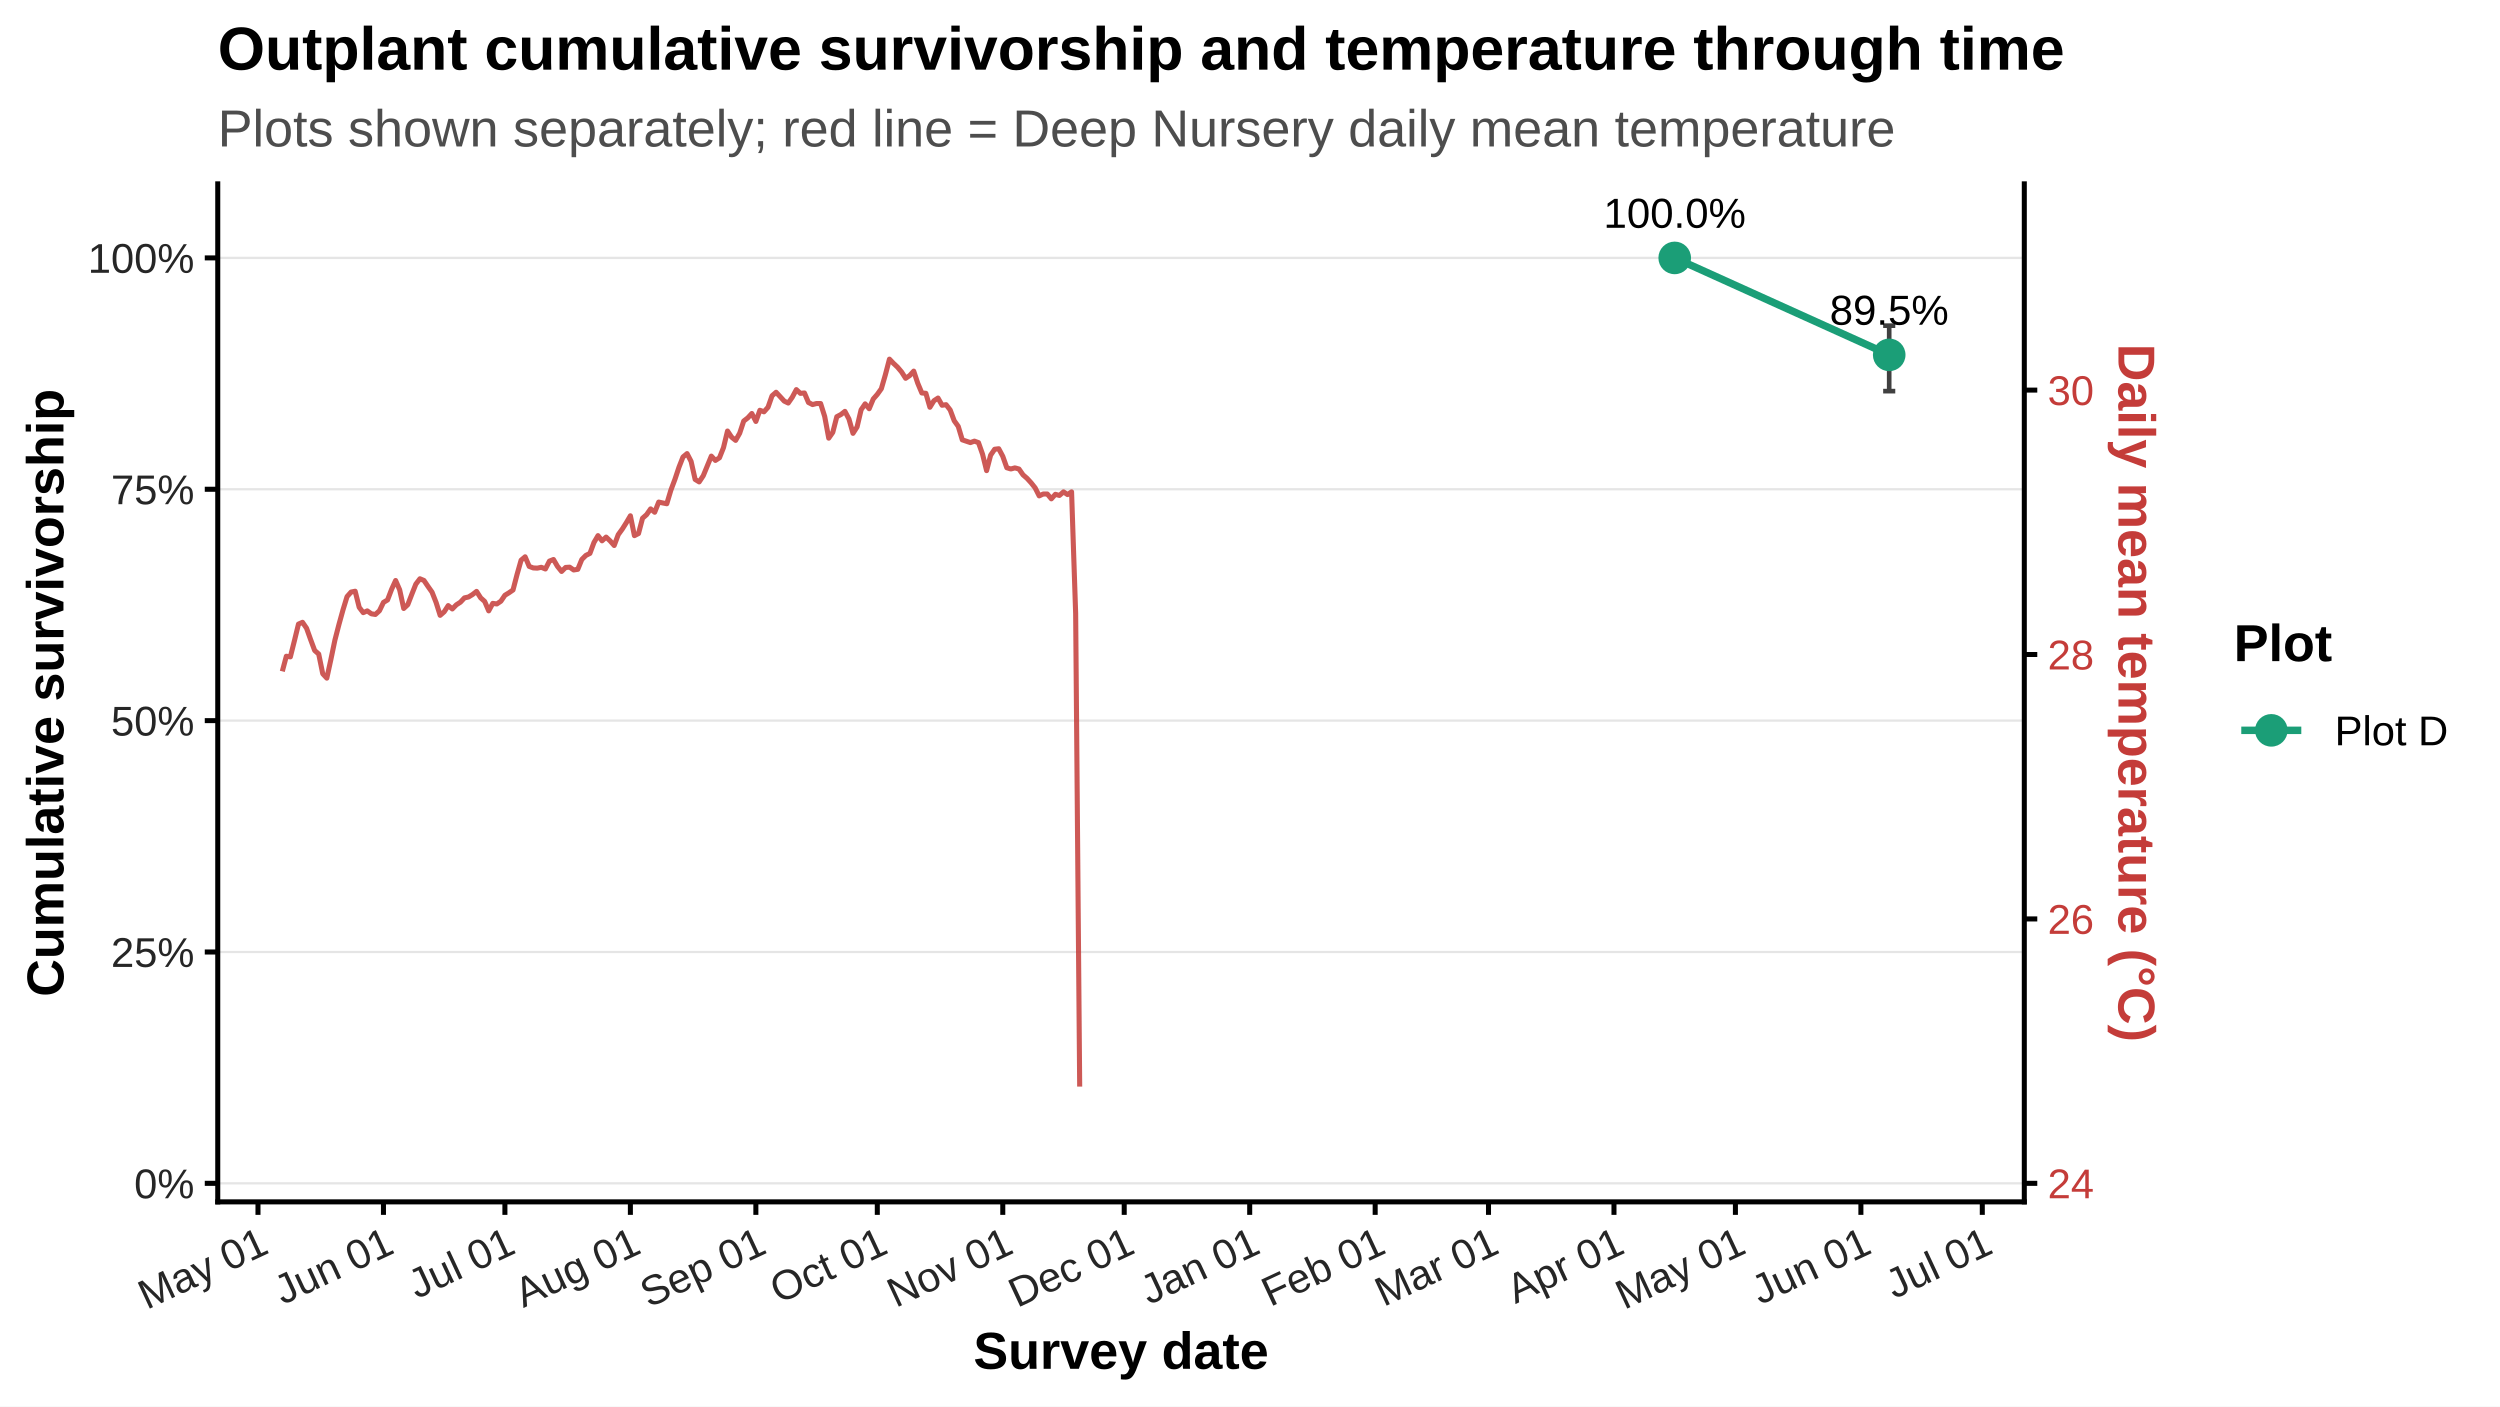
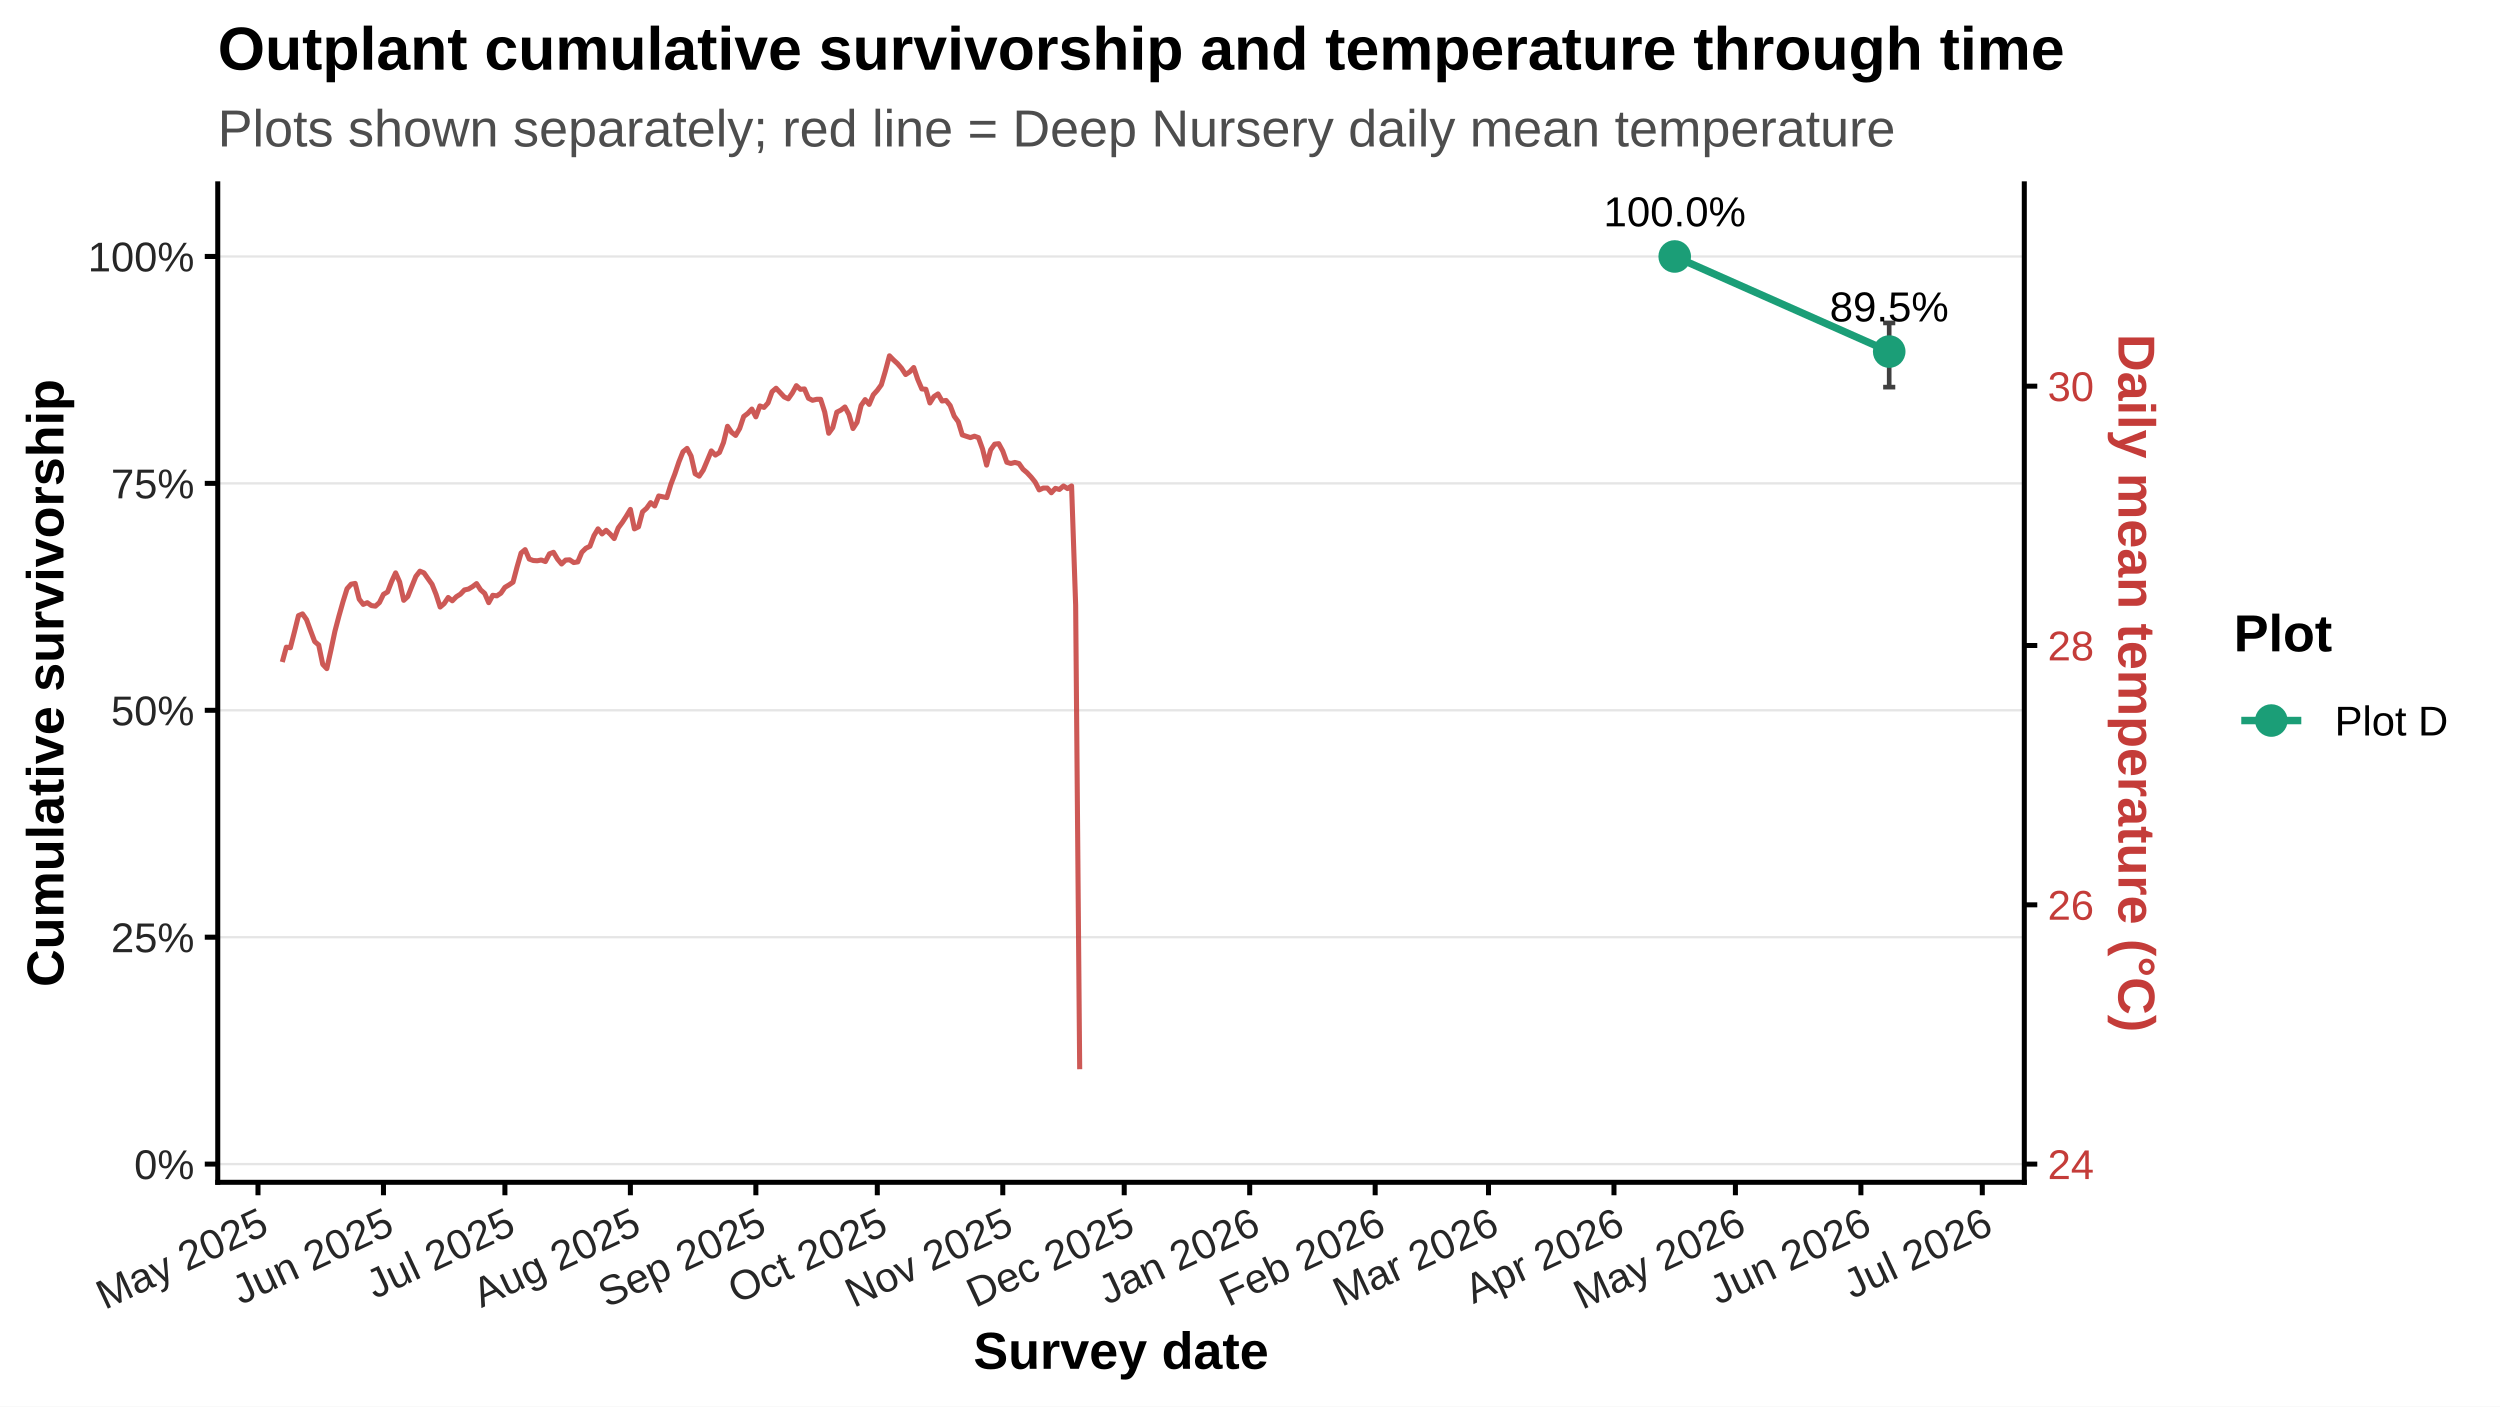
<svg xmlns="http://www.w3.org/2000/svg" class="svglite" width="576.00pt" height="324.00pt" viewBox="0 0 576.00 324.00">
  <defs>
    <style type="text/css">
    .svglite line, .svglite polyline, .svglite polygon, .svglite path, .svglite rect, .svglite circle {
      fill: none;
      stroke: #000000;
      stroke-linecap: round;
      stroke-linejoin: round;
      stroke-miterlimit: 10.00;
    }
    .svglite text {
      white-space: pre;
    }
  </style>
  </defs>
  <rect width="100%" height="100%" style="stroke: none; fill: #FFFFFF;" />
  <defs>
    <clipPath id="cpMC4wMHw1NzYuMDB8MC4wMHwzMjQuMDA=">
      <rect x="0.00" y="0.00" width="576.00" height="324.00" />
    </clipPath>
  </defs>
  <g clip-path="url(#cpMC4wMHw1NzYuMDB8MC4wMHwzMjQuMDA=)">
    <rect x="-0" y="0.00" width="576.00" height="324.00" style="stroke-width: 1.16; stroke: #FFFFFF; fill: #FFFFFF;" />
  </g>
  <defs>
-     <clipPath id="cpNTAuMTd8NDY2LjQwfDQyLjM2fDI3Ni45MQ==">
-       <rect x="50.17" y="42.36" width="416.23" height="234.54" />
+     <clipPath id="cpNTAuMTd8NDY2LjQwfDQyLjM2fDI3Mi40MA==">
+       <rect x="50.17" y="42.36" width="416.23" height="230.03" />
    </clipPath>
  </defs>
-   <g clip-path="url(#cpNTAuMTd8NDY2LjQwfDQyLjM2fDI3Ni45MQ==)">
-     <rect x="50.17" y="42.36" width="416.23" height="234.54" style="stroke-width: 1.16; stroke: none; fill: #FFFFFF;" />
-     <polyline points="50.17,272.64 466.40,272.64 " style="stroke-width: 0.53; stroke: #E5E5E5; stroke-linecap: butt;" />
-     <polyline points="50.17,219.34 466.40,219.34 " style="stroke-width: 0.53; stroke: #E5E5E5; stroke-linecap: butt;" />
-     <polyline points="50.17,166.03 466.40,166.03 " style="stroke-width: 0.53; stroke: #E5E5E5; stroke-linecap: butt;" />
-     <polyline points="50.17,112.73 466.40,112.73 " style="stroke-width: 0.53; stroke: #E5E5E5; stroke-linecap: butt;" />
-     <polyline points="50.17,59.42 466.40,59.42 " style="stroke-width: 0.53; stroke: #E5E5E5; stroke-linecap: butt;" />
-     <polyline points="65.04,154.69 65.97,151.20 66.90,151.34 67.84,147.60 68.77,143.79 69.70,143.38 70.63,144.74 71.57,147.37 72.50,149.87 73.43,150.69 74.36,155.24 75.30,156.24 76.23,151.97 77.16,147.49 78.09,143.89 79.03,140.50 79.96,137.46 80.89,136.41 81.83,136.22 82.76,139.93 83.69,141.15 84.62,140.75 85.56,141.42 86.49,141.57 87.42,140.72 88.35,138.79 89.29,138.23 90.22,135.79 91.15,133.75 92.08,135.89 93.02,140.19 93.95,139.32 94.88,136.92 95.81,134.58 96.75,133.35 97.68,133.74 98.61,135.11 99.54,136.43 100.48,138.82 101.41,141.77 102.34,140.96 103.27,139.53 104.21,140.30 105.14,139.35 106.07,138.75 107.01,137.75 107.94,137.55 108.87,136.98 109.80,136.26 110.74,137.74 111.67,138.57 112.60,140.74 113.53,139.02 114.47,139.15 115.40,138.52 116.33,137.15 117.26,136.58 118.20,135.93 119.13,132.35 120.06,129.07 120.99,128.29 121.93,130.50 122.86,130.85 123.79,130.90 124.72,130.71 125.66,131.09 126.59,129.28 127.52,128.91 128.45,130.50 129.39,131.66 130.32,130.74 131.25,130.68 132.18,131.32 133.12,131.17 134.05,128.90 134.98,127.97 135.92,127.50 136.85,124.99 137.78,123.41 138.71,124.60 139.65,123.75 140.58,124.63 141.51,125.68 142.44,123.19 143.38,121.89 144.31,120.42 145.24,118.84 146.17,123.41 147.11,122.93 148.04,119.40 148.97,118.58 149.90,117.25 150.84,118.02 151.77,115.68 152.70,115.88 153.63,116.06 154.57,112.93 155.50,110.45 156.43,107.66 157.36,105.29 158.30,104.51 159.23,106.31 160.16,110.46 161.09,111.03 162.03,109.61 162.96,107.35 163.89,105.09 164.83,106.08 165.76,105.48 166.69,103.14 167.62,99.31 168.56,100.72 169.49,101.46 170.42,99.82 171.35,97.01 172.29,96.28 173.22,95.27 174.15,97.10 175.08,94.53 176.02,94.88 176.95,93.83 177.88,91.19 178.81,90.38 179.75,91.39 180.68,92.41 181.61,92.86 182.54,91.52 183.48,89.77 184.41,90.63 185.34,90.54 186.27,92.73 187.21,93.21 188.14,92.97 189.07,92.98 190.01,95.96 190.94,100.95 191.87,99.62 192.80,96.01 193.74,95.51 194.67,94.78 195.60,96.54 196.53,99.84 197.47,98.37 198.40,94.41 199.33,93.05 200.26,94.17 201.20,91.92 202.13,90.86 203.06,89.56 203.99,86.34 204.93,82.75 205.86,83.72 206.79,84.59 207.72,85.69 208.66,87.16 209.59,86.53 210.52,85.51 211.45,88.30 212.39,90.54 213.32,90.62 214.25,93.83 215.18,92.33 216.12,91.71 217.05,93.37 217.98,93.24 218.92,94.45 219.85,96.94 220.78,98.24 221.71,101.34 222.65,101.66 223.58,101.97 224.51,101.64 225.44,101.98 226.38,104.65 227.31,108.43 228.24,104.87 229.17,103.51 230.11,103.39 231.04,105.14 231.97,107.77 232.90,108.05 233.84,107.80 234.77,108.06 235.70,109.40 236.63,110.21 237.57,111.24 238.50,112.41 239.43,114.25 240.36,113.82 241.30,113.82 242.23,114.93 243.16,113.89 244.09,114.15 245.03,113.33 245.96,113.95 246.89,113.33 247.83,141.36 248.76,250.35 " style="stroke-width: 1.17; stroke: #C43C39; stroke-opacity: 0.85; stroke-linecap: butt;" />
-     <polyline points="384.45,59.42 387.25,59.42 " style="stroke-width: 1.07; stroke: #404040; stroke-linecap: butt;" />
-     <polyline points="385.85,59.42 385.85,61.90 " style="stroke-width: 1.07; stroke: #404040; stroke-linecap: butt;" />
-     <polyline points="384.45,61.90 387.25,61.90 " style="stroke-width: 1.07; stroke: #404040; stroke-linecap: butt;" />
-     <polyline points="433.88,75.03 436.67,75.03 " style="stroke-width: 1.07; stroke: #404040; stroke-linecap: butt;" />
-     <polyline points="435.27,75.03 435.27,90.12 " style="stroke-width: 1.07; stroke: #404040; stroke-linecap: butt;" />
-     <polyline points="433.88,90.12 436.67,90.12 " style="stroke-width: 1.07; stroke: #404040; stroke-linecap: butt;" />
-     <polyline points="385.85,59.42 435.27,81.76 " style="stroke-width: 1.71; stroke: #1B9E77; stroke-linecap: butt;" />
-     <circle cx="385.85" cy="59.42" r="3.37" style="stroke-width: 0.77; stroke: #1B9E77; fill: #1B9E77;" />
-     <circle cx="435.27" cy="81.76" r="3.37" style="stroke-width: 0.77; stroke: #1B9E77; fill: #1B9E77;" />
-     <text x="385.85" y="52.48" text-anchor="middle" style="font-size: 9.67px; font-family: &quot;Arial&quot;;" textLength="32.80px" lengthAdjust="spacingAndGlyphs">100.0%</text>
-     <text x="435.27" y="74.82" text-anchor="middle" style="font-size: 9.67px; font-family: &quot;Arial&quot;;" textLength="27.42px" lengthAdjust="spacingAndGlyphs">89.5%</text>
+   <g clip-path="url(#cpNTAuMTd8NDY2LjQwfDQyLjM2fDI3Mi40MA==)">
+     <rect x="50.17" y="42.36" width="416.23" height="230.03" style="stroke-width: 1.16; stroke: none; fill: #FFFFFF;" />
+     <polyline points="50.17,268.21 466.40,268.21 " style="stroke-width: 0.53; stroke: #E5E5E5; stroke-linecap: butt;" />
+     <polyline points="50.17,215.93 466.40,215.93 " style="stroke-width: 0.53; stroke: #E5E5E5; stroke-linecap: butt;" />
+     <polyline points="50.17,163.65 466.40,163.65 " style="stroke-width: 0.53; stroke: #E5E5E5; stroke-linecap: butt;" />
+     <polyline points="50.17,111.37 466.40,111.37 " style="stroke-width: 0.53; stroke: #E5E5E5; stroke-linecap: butt;" />
+     <polyline points="50.17,59.09 466.40,59.09 " style="stroke-width: 0.53; stroke: #E5E5E5; stroke-linecap: butt;" />
+     <polyline points="65.04,152.53 65.97,149.11 66.90,149.24 67.84,145.58 68.77,141.84 69.70,141.44 70.63,142.77 71.57,145.35 72.50,147.81 73.43,148.60 74.36,153.07 75.30,154.05 76.23,149.86 77.16,145.47 78.09,141.94 79.03,138.62 79.96,135.64 80.89,134.60 81.83,134.42 82.76,138.05 83.69,139.25 84.62,138.86 85.56,139.52 86.49,139.66 87.42,138.83 88.35,136.93 89.29,136.39 90.22,134.00 91.15,131.99 92.08,134.09 93.02,138.31 93.95,137.45 94.88,135.11 95.81,132.81 96.75,131.60 97.68,131.99 98.61,133.32 99.54,134.62 100.48,136.97 101.41,139.86 102.34,139.06 103.27,137.66 104.21,138.42 105.14,137.48 106.07,136.90 107.01,135.92 107.94,135.72 108.87,135.16 109.80,134.46 110.74,135.91 111.67,136.72 112.60,138.85 113.53,137.16 114.47,137.28 115.40,136.67 116.33,135.32 117.26,134.77 118.20,134.13 119.13,130.62 120.06,127.41 120.99,126.64 121.93,128.80 122.86,129.14 123.79,129.20 124.72,129.02 125.66,129.38 126.59,127.61 127.52,127.25 128.45,128.81 129.39,129.94 130.32,129.04 131.25,128.98 132.18,129.61 133.12,129.46 134.05,127.24 134.98,126.32 135.92,125.86 136.85,123.40 137.78,121.85 138.71,123.02 139.65,122.18 140.58,123.04 141.51,124.08 142.44,121.63 143.38,120.36 144.31,118.92 145.24,117.37 146.17,121.85 147.11,121.38 148.04,117.92 148.97,117.11 149.90,115.81 150.84,116.57 151.77,114.27 152.70,114.46 153.63,114.64 154.57,111.58 155.50,109.14 156.43,106.40 157.36,104.08 158.30,103.31 159.23,105.08 160.16,109.15 161.09,109.71 162.03,108.31 162.96,106.11 163.89,103.89 164.83,104.85 165.76,104.26 166.69,101.97 167.62,98.22 168.56,99.60 169.49,100.32 170.42,98.72 171.35,95.96 172.29,95.25 173.22,94.25 174.15,96.04 175.08,93.53 176.02,93.87 176.95,92.84 177.88,90.25 178.81,89.45 179.75,90.45 180.68,91.45 181.61,91.89 182.54,90.57 183.48,88.86 184.41,89.70 185.34,89.61 186.27,91.76 187.21,92.23 188.14,92.00 189.07,92.00 190.01,94.93 190.94,99.82 191.87,98.52 192.80,94.97 193.74,94.49 194.67,93.77 195.60,95.50 196.53,98.73 197.47,97.29 198.40,93.41 199.33,92.07 200.26,93.17 201.20,90.96 202.13,89.93 203.06,88.65 203.99,85.49 204.93,81.98 205.86,82.93 206.79,83.78 207.72,84.85 208.66,86.29 209.59,85.68 210.52,84.68 211.45,87.42 212.39,89.61 213.32,89.69 214.25,92.84 215.18,91.37 216.12,90.76 217.05,92.39 217.98,92.26 218.92,93.44 219.85,95.89 220.78,97.16 221.71,100.20 222.65,100.52 223.58,100.82 224.51,100.50 225.44,100.83 226.38,103.45 227.31,107.16 228.24,103.66 229.17,102.34 230.11,102.22 231.04,103.93 231.97,106.51 232.90,106.79 233.84,106.54 234.77,106.80 235.70,108.12 236.63,108.91 237.57,109.92 238.50,111.07 239.43,112.87 240.36,112.45 241.30,112.45 242.23,113.53 243.16,112.52 244.09,112.77 245.03,111.97 245.96,112.57 246.89,111.96 247.83,139.45 248.76,246.35 " style="stroke-width: 1.17; stroke: #C43C39; stroke-opacity: 0.85; stroke-linecap: butt;" />
+     <polyline points="384.45,59.09 387.25,59.09 " style="stroke-width: 1.07; stroke: #404040; stroke-linecap: butt;" />
+     <polyline points="385.85,59.09 385.85,61.53 " style="stroke-width: 1.07; stroke: #404040; stroke-linecap: butt;" />
+     <polyline points="384.45,61.53 387.25,61.53 " style="stroke-width: 1.07; stroke: #404040; stroke-linecap: butt;" />
+     <polyline points="433.88,74.40 436.67,74.40 " style="stroke-width: 1.07; stroke: #404040; stroke-linecap: butt;" />
+     <polyline points="435.27,74.40 435.27,89.20 " style="stroke-width: 1.07; stroke: #404040; stroke-linecap: butt;" />
+     <polyline points="433.88,89.20 436.67,89.20 " style="stroke-width: 1.07; stroke: #404040; stroke-linecap: butt;" />
+     <polyline points="385.85,59.09 435.27,81.00 " style="stroke-width: 1.71; stroke: #1B9E77; stroke-linecap: butt;" />
+     <circle cx="385.85" cy="59.09" r="3.37" style="stroke-width: 0.77; stroke: #1B9E77; fill: #1B9E77;" />
+     <circle cx="435.27" cy="81.00" r="3.37" style="stroke-width: 0.77; stroke: #1B9E77; fill: #1B9E77;" />
+     <text x="385.85" y="52.15" text-anchor="middle" style="font-size: 9.67px; font-family: &quot;Arial&quot;;" textLength="32.80px" lengthAdjust="spacingAndGlyphs">100.0%</text>
+     <text x="435.27" y="74.06" text-anchor="middle" style="font-size: 9.67px; font-family: &quot;Arial&quot;;" textLength="27.42px" lengthAdjust="spacingAndGlyphs">89.5%</text>
  </g>
  <g clip-path="url(#cpMC4wMHw1NzYuMDB8MC4wMHwzMjQuMDA=)">
-     <polyline points="50.17,276.91 50.17,42.36 " style="stroke-width: 1.16; stroke-linecap: square;" />
-     <text x="44.79" y="276.08" text-anchor="end" style="font-size: 9.60px;fill: #262626; font-family: &quot;Arial&quot;;" textLength="13.87px" lengthAdjust="spacingAndGlyphs">0%</text>
-     <text x="44.79" y="222.78" text-anchor="end" style="font-size: 9.60px;fill: #262626; font-family: &quot;Arial&quot;;" textLength="19.20px" lengthAdjust="spacingAndGlyphs">25%</text>
-     <text x="44.79" y="169.47" text-anchor="end" style="font-size: 9.60px;fill: #262626; font-family: &quot;Arial&quot;;" textLength="19.20px" lengthAdjust="spacingAndGlyphs">50%</text>
-     <text x="44.79" y="116.17" text-anchor="end" style="font-size: 9.60px;fill: #262626; font-family: &quot;Arial&quot;;" textLength="19.20px" lengthAdjust="spacingAndGlyphs">75%</text>
-     <text x="44.79" y="62.86" text-anchor="end" style="font-size: 9.60px;fill: #262626; font-family: &quot;Arial&quot;;" textLength="24.54px" lengthAdjust="spacingAndGlyphs">100%</text>
-     <polyline points="47.18,272.64 50.17,272.64 " style="stroke-width: 1.16; stroke-linecap: butt;" />
-     <polyline points="47.18,219.34 50.17,219.34 " style="stroke-width: 1.16; stroke-linecap: butt;" />
-     <polyline points="47.18,166.03 50.17,166.03 " style="stroke-width: 1.16; stroke-linecap: butt;" />
-     <polyline points="47.18,112.73 50.17,112.73 " style="stroke-width: 1.16; stroke-linecap: butt;" />
-     <polyline points="47.18,59.42 50.17,59.42 " style="stroke-width: 1.16; stroke-linecap: butt;" />
-     <polyline points="466.40,276.91 466.40,42.36 " style="stroke-width: 1.16; stroke-linecap: square;" />
-     <polyline points="469.39,272.64 466.40,272.64 " style="stroke-width: 1.16; stroke-linecap: butt;" />
-     <polyline points="469.39,211.72 466.40,211.72 " style="stroke-width: 1.16; stroke-linecap: butt;" />
-     <polyline points="469.39,150.80 466.40,150.80 " style="stroke-width: 1.16; stroke-linecap: butt;" />
-     <polyline points="469.39,89.88 466.40,89.88 " style="stroke-width: 1.16; stroke-linecap: butt;" />
-     <text x="471.78" y="276.08" style="font-size: 9.60px;fill: #C43C39; font-family: &quot;Arial&quot;;" textLength="10.67px" lengthAdjust="spacingAndGlyphs">24</text>
-     <text x="471.78" y="215.16" style="font-size: 9.60px;fill: #C43C39; font-family: &quot;Arial&quot;;" textLength="10.67px" lengthAdjust="spacingAndGlyphs">26</text>
-     <text x="471.78" y="154.24" style="font-size: 9.60px;fill: #C43C39; font-family: &quot;Arial&quot;;" textLength="10.67px" lengthAdjust="spacingAndGlyphs">28</text>
-     <text x="471.78" y="93.32" style="font-size: 9.60px;fill: #C43C39; font-family: &quot;Arial&quot;;" textLength="10.67px" lengthAdjust="spacingAndGlyphs">30</text>
-     <polyline points="50.17,276.91 466.40,276.91 " style="stroke-width: 1.16; stroke-linecap: square;" />
-     <polyline points="59.44,279.90 59.44,276.91 " style="stroke-width: 1.16; stroke-linecap: butt;" />
-     <polyline points="88.35,279.90 88.35,276.91 " style="stroke-width: 1.16; stroke-linecap: butt;" />
-     <polyline points="116.33,279.90 116.33,276.91 " style="stroke-width: 1.16; stroke-linecap: butt;" />
-     <polyline points="145.24,279.90 145.24,276.91 " style="stroke-width: 1.16; stroke-linecap: butt;" />
-     <polyline points="174.15,279.90 174.15,276.91 " style="stroke-width: 1.16; stroke-linecap: butt;" />
-     <polyline points="202.13,279.90 202.13,276.91 " style="stroke-width: 1.16; stroke-linecap: butt;" />
-     <polyline points="231.04,279.90 231.04,276.91 " style="stroke-width: 1.16; stroke-linecap: butt;" />
-     <polyline points="259.02,279.90 259.02,276.91 " style="stroke-width: 1.16; stroke-linecap: butt;" />
-     <polyline points="287.93,279.90 287.93,276.91 " style="stroke-width: 1.16; stroke-linecap: butt;" />
-     <polyline points="316.84,279.90 316.84,276.91 " style="stroke-width: 1.16; stroke-linecap: butt;" />
-     <polyline points="342.95,279.90 342.95,276.91 " style="stroke-width: 1.16; stroke-linecap: butt;" />
-     <polyline points="371.86,279.90 371.86,276.91 " style="stroke-width: 1.16; stroke-linecap: butt;" />
-     <polyline points="399.84,279.90 399.84,276.91 " style="stroke-width: 1.16; stroke-linecap: butt;" />
-     <polyline points="428.75,279.90 428.75,276.91 " style="stroke-width: 1.16; stroke-linecap: butt;" />
-     <polyline points="456.72,279.90 456.72,276.91 " style="stroke-width: 1.16; stroke-linecap: butt;" />
-     <text transform="translate(62.35,288.52) rotate(-25)" text-anchor="end" style="font-size: 9.60px;fill: #262626; font-family: &quot;Arial&quot;;" textLength="31.46px" lengthAdjust="spacingAndGlyphs">May 01</text>
-     <text transform="translate(91.26,288.52) rotate(-25)" text-anchor="end" style="font-size: 9.60px;fill: #262626; font-family: &quot;Arial&quot;;" textLength="28.80px" lengthAdjust="spacingAndGlyphs">Jun 01</text>
-     <text transform="translate(119.24,288.52) rotate(-25)" text-anchor="end" style="font-size: 9.60px;fill: #262626; font-family: &quot;Arial&quot;;" textLength="25.60px" lengthAdjust="spacingAndGlyphs">Jul 01</text>
-     <text transform="translate(148.15,288.52) rotate(-25)" text-anchor="end" style="font-size: 9.60px;fill: #262626; font-family: &quot;Arial&quot;;" textLength="30.41px" lengthAdjust="spacingAndGlyphs">Aug 01</text>
-     <text transform="translate(177.06,288.52) rotate(-25)" text-anchor="end" style="font-size: 9.60px;fill: #262626; font-family: &quot;Arial&quot;;" textLength="30.41px" lengthAdjust="spacingAndGlyphs">Sep 01</text>
-     <text transform="translate(205.04,288.52) rotate(-25)" text-anchor="end" style="font-size: 9.60px;fill: #262626; font-family: &quot;Arial&quot;;" textLength="28.25px" lengthAdjust="spacingAndGlyphs">Oct 01</text>
-     <text transform="translate(233.95,288.52) rotate(-25)" text-anchor="end" style="font-size: 9.60px;fill: #262626; font-family: &quot;Arial&quot;;" textLength="30.39px" lengthAdjust="spacingAndGlyphs">Nov 01</text>
-     <text transform="translate(261.93,288.52) rotate(-25)" text-anchor="end" style="font-size: 9.60px;fill: #262626; font-family: &quot;Arial&quot;;" textLength="30.39px" lengthAdjust="spacingAndGlyphs">Dec 01</text>
-     <text transform="translate(290.84,288.52) rotate(-25)" text-anchor="end" style="font-size: 9.60px;fill: #262626; font-family: &quot;Arial&quot;;" textLength="28.80px" lengthAdjust="spacingAndGlyphs">Jan 01</text>
-     <text transform="translate(319.75,288.52) rotate(-25)" text-anchor="end" style="font-size: 9.60px;fill: #262626; font-family: &quot;Arial&quot;;" textLength="29.87px" lengthAdjust="spacingAndGlyphs">Feb 01</text>
-     <text transform="translate(345.86,288.52) rotate(-25)" text-anchor="end" style="font-size: 9.60px;fill: #262626; font-family: &quot;Arial&quot;;" textLength="29.86px" lengthAdjust="spacingAndGlyphs">Mar 01</text>
-     <text transform="translate(374.77,288.52) rotate(-25)" text-anchor="end" style="font-size: 9.60px;fill: #262626; font-family: &quot;Arial&quot;;" textLength="28.27px" lengthAdjust="spacingAndGlyphs">Apr 01</text>
-     <text transform="translate(402.75,288.52) rotate(-25)" text-anchor="end" style="font-size: 9.60px;fill: #262626; font-family: &quot;Arial&quot;;" textLength="31.46px" lengthAdjust="spacingAndGlyphs">May 01</text>
-     <text transform="translate(431.66,288.52) rotate(-25)" text-anchor="end" style="font-size: 9.60px;fill: #262626; font-family: &quot;Arial&quot;;" textLength="28.80px" lengthAdjust="spacingAndGlyphs">Jun 01</text>
-     <text transform="translate(459.63,288.52) rotate(-25)" text-anchor="end" style="font-size: 9.60px;fill: #262626; font-family: &quot;Arial&quot;;" textLength="25.60px" lengthAdjust="spacingAndGlyphs">Jul 01</text>
+     <polyline points="50.17,272.40 50.17,42.36 " style="stroke-width: 1.16; stroke-linecap: square;" />
+     <text x="44.79" y="271.66" text-anchor="end" style="font-size: 9.60px;fill: #262626; font-family: &quot;Arial&quot;;" textLength="13.87px" lengthAdjust="spacingAndGlyphs">0%</text>
+     <text x="44.79" y="219.38" text-anchor="end" style="font-size: 9.60px;fill: #262626; font-family: &quot;Arial&quot;;" textLength="19.20px" lengthAdjust="spacingAndGlyphs">25%</text>
+     <text x="44.79" y="167.10" text-anchor="end" style="font-size: 9.60px;fill: #262626; font-family: &quot;Arial&quot;;" textLength="19.20px" lengthAdjust="spacingAndGlyphs">50%</text>
+     <text x="44.79" y="114.81" text-anchor="end" style="font-size: 9.60px;fill: #262626; font-family: &quot;Arial&quot;;" textLength="19.20px" lengthAdjust="spacingAndGlyphs">75%</text>
+     <text x="44.79" y="62.53" text-anchor="end" style="font-size: 9.60px;fill: #262626; font-family: &quot;Arial&quot;;" textLength="24.54px" lengthAdjust="spacingAndGlyphs">100%</text>
+     <polyline points="47.18,268.21 50.17,268.21 " style="stroke-width: 1.16; stroke-linecap: butt;" />
+     <polyline points="47.18,215.93 50.17,215.93 " style="stroke-width: 1.16; stroke-linecap: butt;" />
+     <polyline points="47.18,163.65 50.17,163.65 " style="stroke-width: 1.16; stroke-linecap: butt;" />
+     <polyline points="47.18,111.37 50.17,111.37 " style="stroke-width: 1.16; stroke-linecap: butt;" />
+     <polyline points="47.18,59.09 50.17,59.09 " style="stroke-width: 1.16; stroke-linecap: butt;" />
+     <polyline points="466.40,272.40 466.40,42.36 " style="stroke-width: 1.16; stroke-linecap: square;" />
+     <polyline points="469.39,268.21 466.40,268.21 " style="stroke-width: 1.16; stroke-linecap: butt;" />
+     <polyline points="469.39,208.47 466.40,208.47 " style="stroke-width: 1.16; stroke-linecap: butt;" />
+     <polyline points="469.39,148.72 466.40,148.72 " style="stroke-width: 1.16; stroke-linecap: butt;" />
+     <polyline points="469.39,88.97 466.40,88.97 " style="stroke-width: 1.16; stroke-linecap: butt;" />
+     <text x="471.78" y="271.66" style="font-size: 9.60px;fill: #C43C39; font-family: &quot;Arial&quot;;" textLength="10.67px" lengthAdjust="spacingAndGlyphs">24</text>
+     <text x="471.78" y="211.91" style="font-size: 9.60px;fill: #C43C39; font-family: &quot;Arial&quot;;" textLength="10.67px" lengthAdjust="spacingAndGlyphs">26</text>
+     <text x="471.78" y="152.16" style="font-size: 9.60px;fill: #C43C39; font-family: &quot;Arial&quot;;" textLength="10.67px" lengthAdjust="spacingAndGlyphs">28</text>
+     <text x="471.78" y="92.41" style="font-size: 9.60px;fill: #C43C39; font-family: &quot;Arial&quot;;" textLength="10.67px" lengthAdjust="spacingAndGlyphs">30</text>
+     <polyline points="50.17,272.40 466.40,272.40 " style="stroke-width: 1.16; stroke-linecap: square;" />
+     <polyline points="59.44,275.39 59.44,272.40 " style="stroke-width: 1.16; stroke-linecap: butt;" />
+     <polyline points="88.35,275.39 88.35,272.40 " style="stroke-width: 1.16; stroke-linecap: butt;" />
+     <polyline points="116.33,275.39 116.33,272.40 " style="stroke-width: 1.16; stroke-linecap: butt;" />
+     <polyline points="145.24,275.39 145.24,272.40 " style="stroke-width: 1.16; stroke-linecap: butt;" />
+     <polyline points="174.15,275.39 174.15,272.40 " style="stroke-width: 1.16; stroke-linecap: butt;" />
+     <polyline points="202.13,275.39 202.13,272.40 " style="stroke-width: 1.16; stroke-linecap: butt;" />
+     <polyline points="231.04,275.39 231.04,272.40 " style="stroke-width: 1.16; stroke-linecap: butt;" />
+     <polyline points="259.02,275.39 259.02,272.40 " style="stroke-width: 1.16; stroke-linecap: butt;" />
+     <polyline points="287.93,275.39 287.93,272.40 " style="stroke-width: 1.16; stroke-linecap: butt;" />
+     <polyline points="316.84,275.39 316.84,272.40 " style="stroke-width: 1.16; stroke-linecap: butt;" />
+     <polyline points="342.95,275.39 342.95,272.40 " style="stroke-width: 1.16; stroke-linecap: butt;" />
+     <polyline points="371.86,275.39 371.86,272.40 " style="stroke-width: 1.16; stroke-linecap: butt;" />
+     <polyline points="399.84,275.39 399.84,272.40 " style="stroke-width: 1.16; stroke-linecap: butt;" />
+     <polyline points="428.75,275.39 428.75,272.40 " style="stroke-width: 1.16; stroke-linecap: butt;" />
+     <polyline points="456.72,275.39 456.72,272.40 " style="stroke-width: 1.16; stroke-linecap: butt;" />
+     <text transform="translate(62.35,284.02) rotate(-25)" text-anchor="end" style="font-size: 9.60px;fill: #262626; font-family: &quot;Arial&quot;;" textLength="42.13px" lengthAdjust="spacingAndGlyphs">May 2025</text>
+     <text transform="translate(91.26,284.02) rotate(-25)" text-anchor="end" style="font-size: 9.60px;fill: #262626; font-family: &quot;Arial&quot;;" textLength="39.47px" lengthAdjust="spacingAndGlyphs">Jun 2025</text>
+     <text transform="translate(119.24,284.02) rotate(-25)" text-anchor="end" style="font-size: 9.60px;fill: #262626; font-family: &quot;Arial&quot;;" textLength="36.27px" lengthAdjust="spacingAndGlyphs">Jul 2025</text>
+     <text transform="translate(148.15,284.02) rotate(-25)" text-anchor="end" style="font-size: 9.60px;fill: #262626; font-family: &quot;Arial&quot;;" textLength="41.08px" lengthAdjust="spacingAndGlyphs">Aug 2025</text>
+     <text transform="translate(177.06,284.02) rotate(-25)" text-anchor="end" style="font-size: 9.60px;fill: #262626; font-family: &quot;Arial&quot;;" textLength="41.08px" lengthAdjust="spacingAndGlyphs">Sep 2025</text>
+     <text transform="translate(205.04,284.02) rotate(-25)" text-anchor="end" style="font-size: 9.60px;fill: #262626; font-family: &quot;Arial&quot;;" textLength="38.92px" lengthAdjust="spacingAndGlyphs">Oct 2025</text>
+     <text transform="translate(233.95,284.02) rotate(-25)" text-anchor="end" style="font-size: 9.60px;fill: #262626; font-family: &quot;Arial&quot;;" textLength="41.06px" lengthAdjust="spacingAndGlyphs">Nov 2025</text>
+     <text transform="translate(261.93,284.02) rotate(-25)" text-anchor="end" style="font-size: 9.60px;fill: #262626; font-family: &quot;Arial&quot;;" textLength="41.06px" lengthAdjust="spacingAndGlyphs">Dec 2025</text>
+     <text transform="translate(290.84,284.02) rotate(-25)" text-anchor="end" style="font-size: 9.60px;fill: #262626; font-family: &quot;Arial&quot;;" textLength="39.47px" lengthAdjust="spacingAndGlyphs">Jan 2026</text>
+     <text transform="translate(319.75,284.02) rotate(-25)" text-anchor="end" style="font-size: 9.60px;fill: #262626; font-family: &quot;Arial&quot;;" textLength="40.54px" lengthAdjust="spacingAndGlyphs">Feb 2026</text>
+     <text transform="translate(345.86,284.02) rotate(-25)" text-anchor="end" style="font-size: 9.60px;fill: #262626; font-family: &quot;Arial&quot;;" textLength="40.53px" lengthAdjust="spacingAndGlyphs">Mar 2026</text>
+     <text transform="translate(374.77,284.02) rotate(-25)" text-anchor="end" style="font-size: 9.60px;fill: #262626; font-family: &quot;Arial&quot;;" textLength="38.94px" lengthAdjust="spacingAndGlyphs">Apr 2026</text>
+     <text transform="translate(402.75,284.02) rotate(-25)" text-anchor="end" style="font-size: 9.60px;fill: #262626; font-family: &quot;Arial&quot;;" textLength="42.13px" lengthAdjust="spacingAndGlyphs">May 2026</text>
+     <text transform="translate(431.66,284.02) rotate(-25)" text-anchor="end" style="font-size: 9.60px;fill: #262626; font-family: &quot;Arial&quot;;" textLength="39.47px" lengthAdjust="spacingAndGlyphs">Jun 2026</text>
+     <text transform="translate(459.63,284.02) rotate(-25)" text-anchor="end" style="font-size: 9.60px;fill: #262626; font-family: &quot;Arial&quot;;" textLength="36.27px" lengthAdjust="spacingAndGlyphs">Jul 2026</text>
    <text x="258.29" y="315.37" text-anchor="middle" style="font-size: 12.00px; font-weight: bold; font-family: &quot;Arial&quot;;" textLength="68.04px" lengthAdjust="spacingAndGlyphs">Survey date</text>
-     <text transform="translate(14.62,159.63) rotate(-90)" text-anchor="middle" style="font-size: 12.00px; font-weight: bold; font-family: &quot;Arial&quot;;" textLength="140.05px" lengthAdjust="spacingAndGlyphs">Cumulative survivorship</text>
-     <text transform="translate(488.09,159.63) rotate(90)" text-anchor="middle" style="font-size: 12.00px; font-weight: bold;fill: #C43C39; font-family: &quot;Arial&quot;;" textLength="160.86px" lengthAdjust="spacingAndGlyphs">Daily mean temperature (°C)</text>
-     <rect x="508.69" y="136.38" width="61.33" height="46.50" style="stroke-width: 1.16; stroke: none; fill: #FFFFFF;" />
-     <text x="514.67" y="152.33" style="font-size: 12.00px; font-weight: bold; font-family: &quot;Arial&quot;;" textLength="22.67px" lengthAdjust="spacingAndGlyphs">Plot</text>
-     <rect x="514.67" y="159.63" width="17.28" height="17.28" style="stroke-width: 1.16; stroke: none; fill: #FFFFFF;" />
-     <line x1="516.39" y1="168.27" x2="530.22" y2="168.27" style="stroke-width: 1.71; stroke: #1B9E77; stroke-linecap: butt;" />
-     <circle cx="523.31" cy="168.27" r="3.37" style="stroke-width: 0.77; stroke: #1B9E77; fill: #1B9E77;" />
-     <text x="537.92" y="171.71" style="font-size: 9.60px; font-family: &quot;Arial&quot;;" textLength="26.12px" lengthAdjust="spacingAndGlyphs">Plot D</text>
+     <text transform="translate(14.62,157.38) rotate(-90)" text-anchor="middle" style="font-size: 12.00px; font-weight: bold; font-family: &quot;Arial&quot;;" textLength="140.05px" lengthAdjust="spacingAndGlyphs">Cumulative survivorship</text>
+     <text transform="translate(488.09,157.38) rotate(90)" text-anchor="middle" style="font-size: 12.00px; font-weight: bold;fill: #C43C39; font-family: &quot;Arial&quot;;" textLength="160.86px" lengthAdjust="spacingAndGlyphs">Daily mean temperature (°C)</text>
+     <rect x="508.69" y="134.13" width="61.33" height="46.50" style="stroke-width: 1.16; stroke: none; fill: #FFFFFF;" />
+     <text x="514.67" y="150.07" style="font-size: 12.00px; font-weight: bold; font-family: &quot;Arial&quot;;" textLength="22.67px" lengthAdjust="spacingAndGlyphs">Plot</text>
+     <rect x="514.67" y="157.37" width="17.28" height="17.28" style="stroke-width: 1.16; stroke: none; fill: #FFFFFF;" />
+     <line x1="516.39" y1="166.01" x2="530.22" y2="166.01" style="stroke-width: 1.71; stroke: #1B9E77; stroke-linecap: butt;" />
+     <circle cx="523.31" cy="166.01" r="3.37" style="stroke-width: 0.77; stroke: #1B9E77; fill: #1B9E77;" />
+     <text x="537.92" y="169.45" style="font-size: 9.60px; font-family: &quot;Arial&quot;;" textLength="26.12px" lengthAdjust="spacingAndGlyphs">Plot D</text>
    <text x="50.17" y="33.74" style="font-size: 12.00px;fill: #4D4D4D; font-family: &quot;Arial&quot;;" textLength="386.51px" lengthAdjust="spacingAndGlyphs">Plots shown separately; red line = Deep Nursery daily mean temperature</text>
    <text x="50.17" y="16.05" style="font-size: 14.00px; font-weight: bold; font-family: &quot;Arial&quot;;" textLength="425.33px" lengthAdjust="spacingAndGlyphs">Outplant cumulative survivorship and temperature through time</text>
  </g>
</svg>
